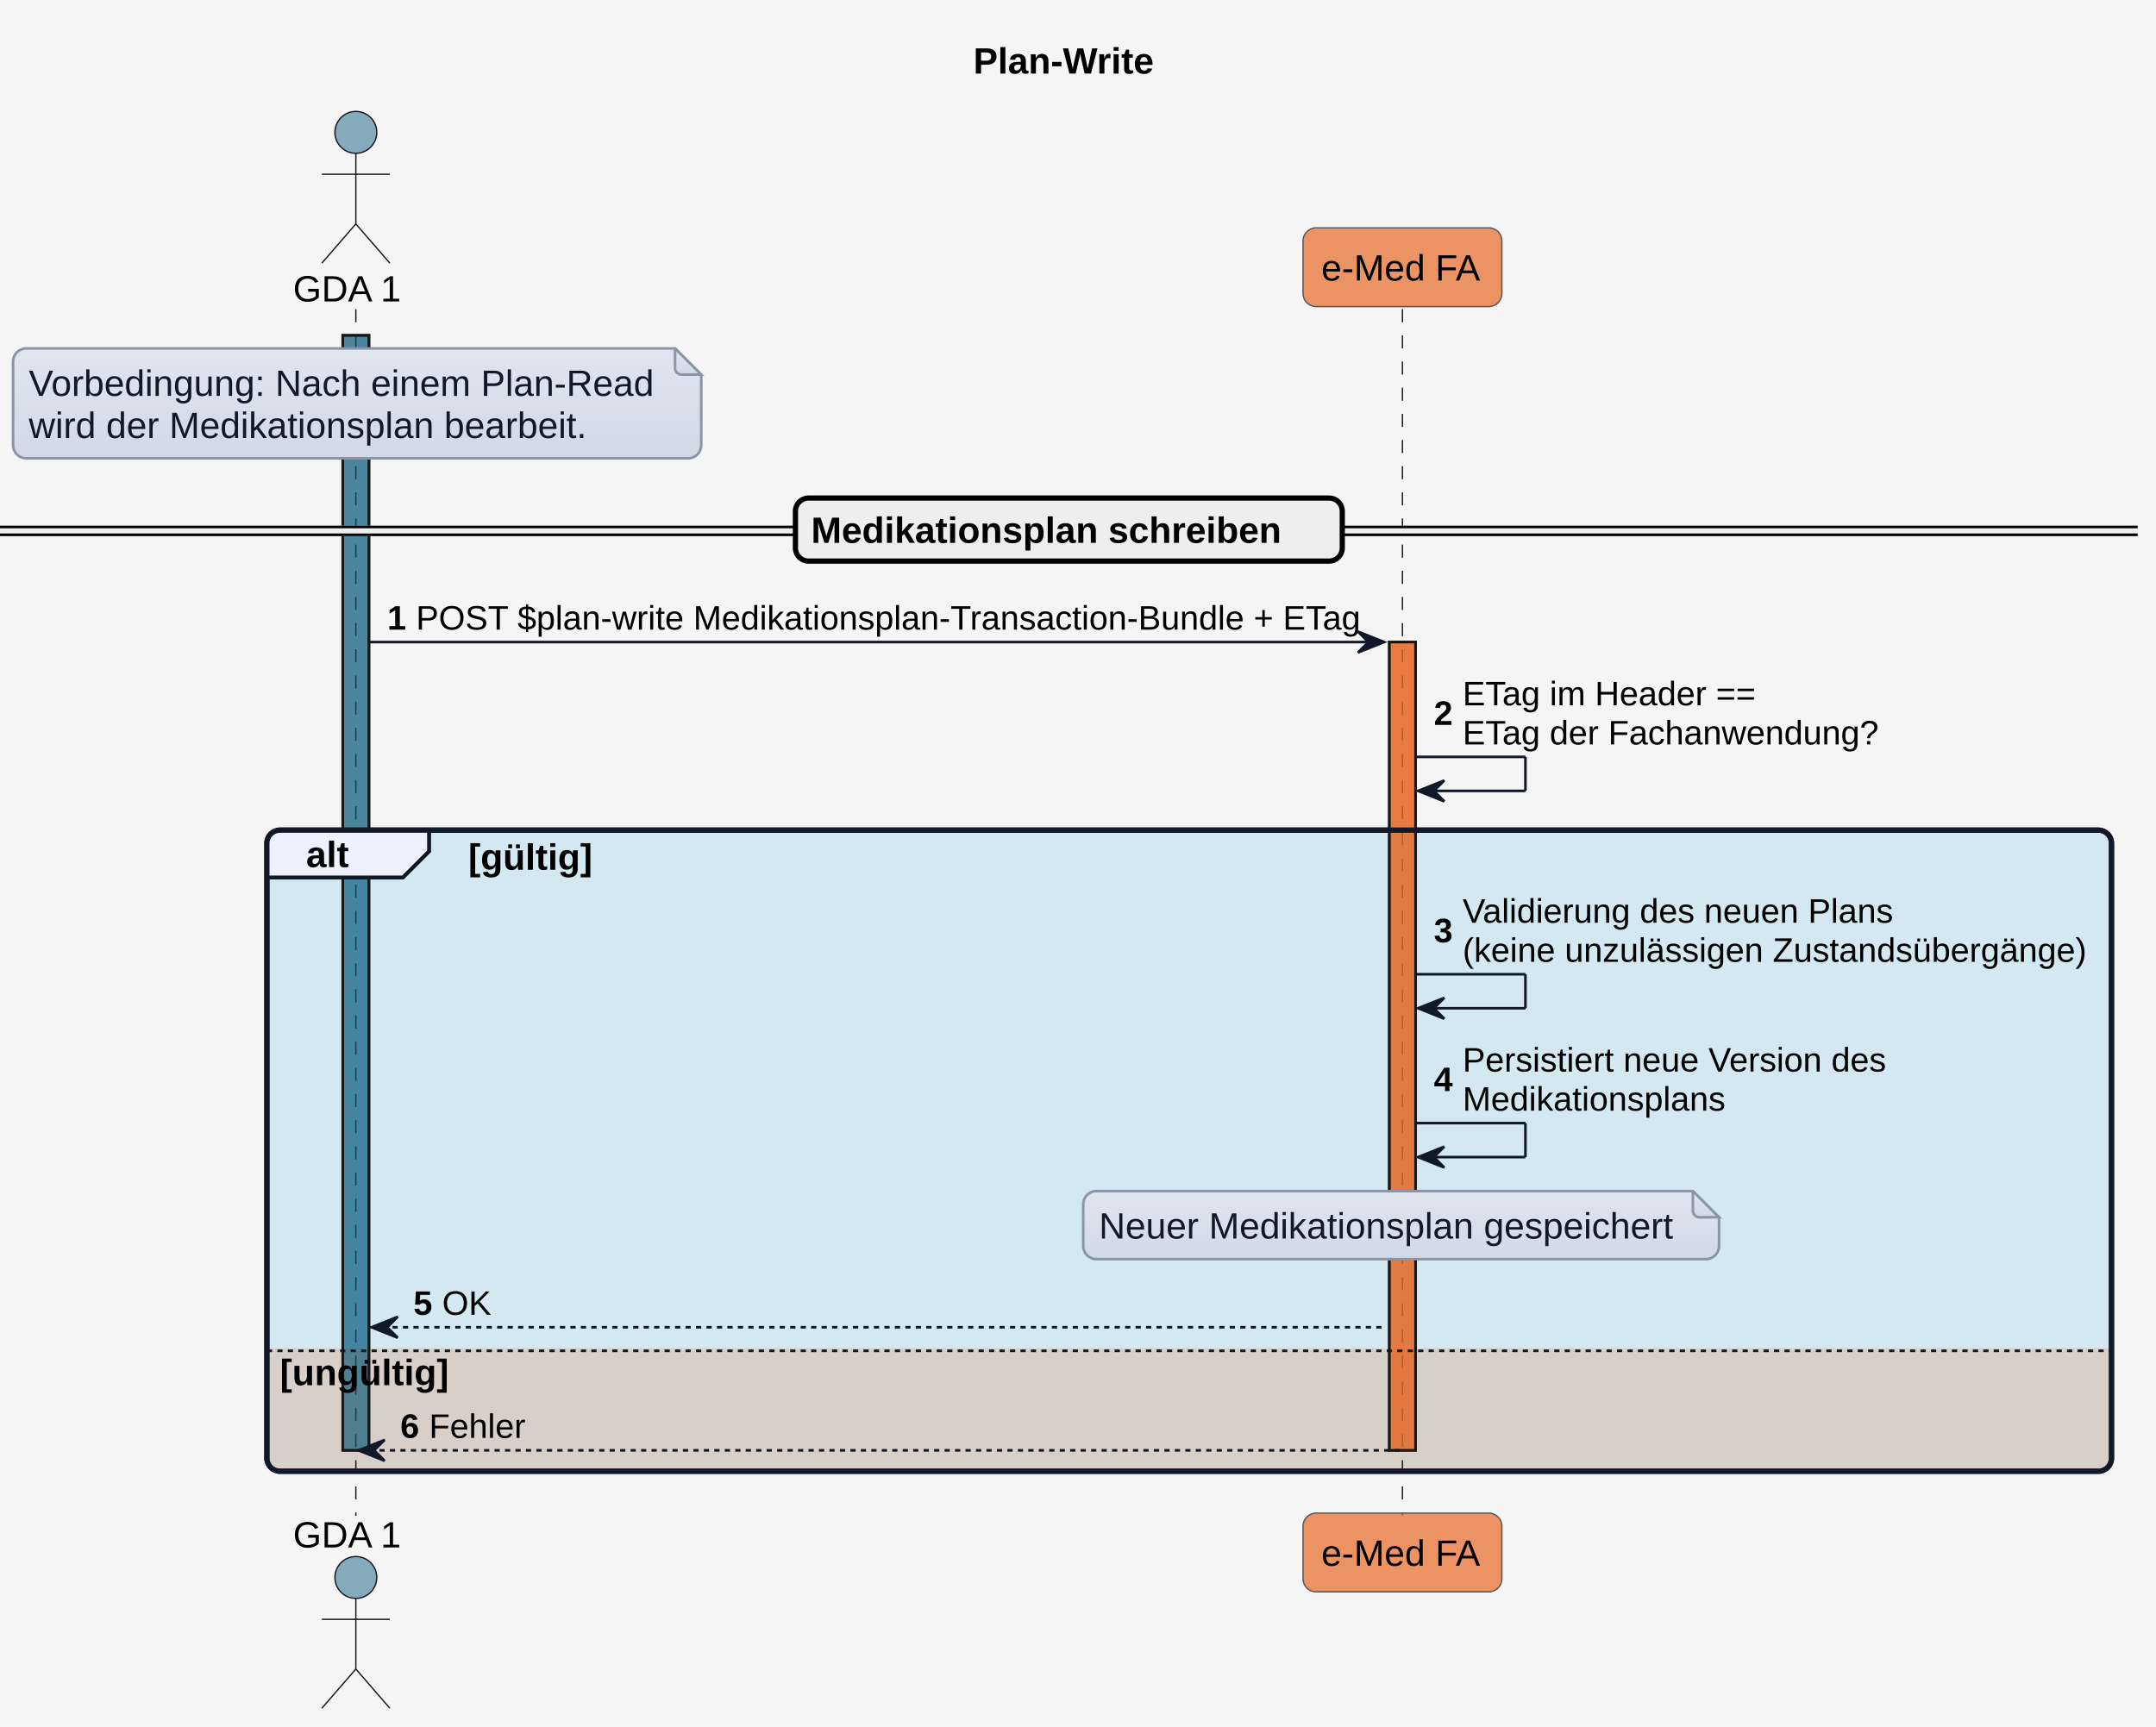
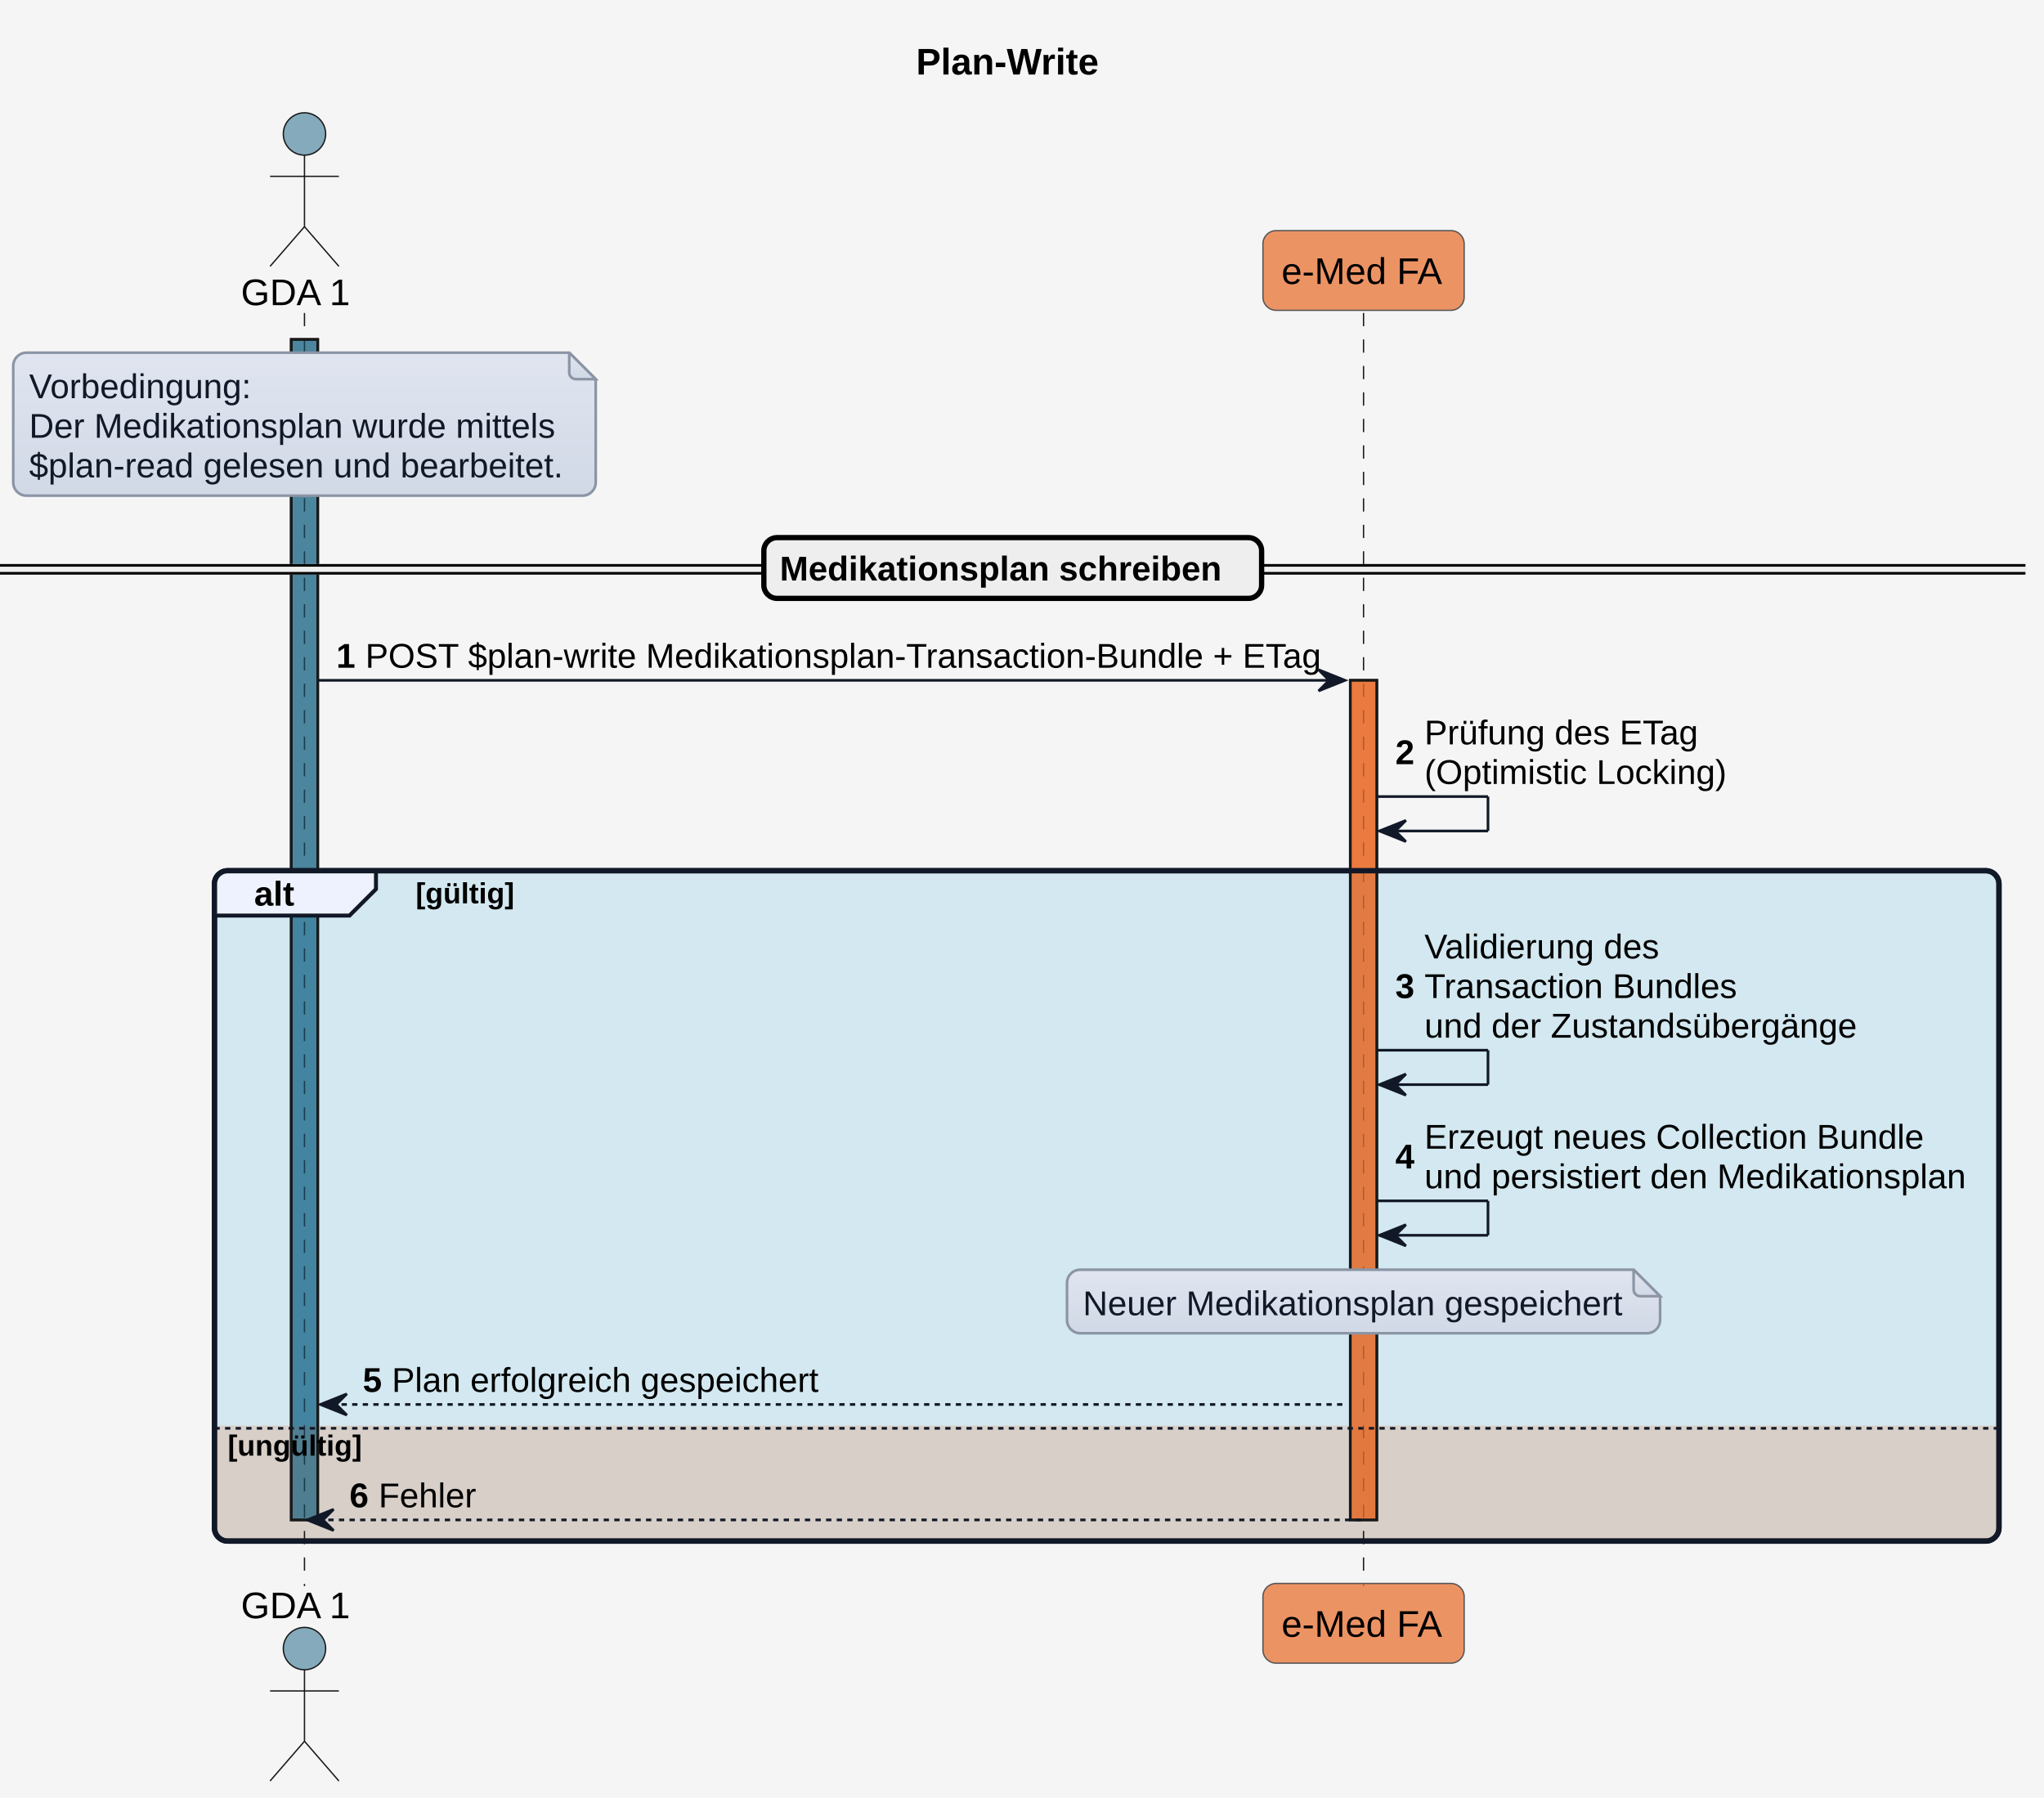
- <svg xmlns="http://www.w3.org/2000/svg" contentStyleType="text/css" height="660px" preserveAspectRatio="none" style="width:824px;height:660px;background:#F5F5F5;" version="1.1" viewBox="0 0 824 660" width="824px" zoomAndPan="magnify">
+ <svg xmlns="http://www.w3.org/2000/svg" contentStyleType="text/css" height="679px" preserveAspectRatio="none" style="width:772px;height:679px;background:#F5F5F5;" version="1.1" viewBox="0 0 772 679" width="772px" zoomAndPan="magnify">
  <defs>
-     <linearGradient id="gnbds5j03f1fr0" x1="50%" x2="50%" y1="0%" y2="100%">
+     <linearGradient id="gc09yk4wtd5qx0" x1="50%" x2="50%" y1="0%" y2="100%">
      <stop offset="0%" stop-color="#E0E5F0" />
      <stop offset="100%" stop-color="#D1D9E6" />
    </linearGradient>
  </defs>
  <g>
-     <rect fill="#F5F5F5" height="660" style="stroke:none;stroke-width:1.0;" width="824" x="0" y="0" />
-     <text fill="#000000" font-family="Arial" font-size="14" font-weight="bold" lengthAdjust="spacing" textLength="72" x="372" y="28.132">Plan-Write</text>
-     <rect fill="#156082" fill-opacity="0.502" height="426.229" style="stroke:#181818;stroke-width:1.0;" width="10" x="131" y="128.197" />
-     <rect fill="#E97232" fill-opacity="0.741" height="308.984" style="stroke:#181818;stroke-width:1.0;" width="10" x="531" y="245.442" />
-     <rect fill="#0F9ED5" fill-opacity="0.145" height="245.087" rx="5" ry="5" style="stroke:#111827;stroke-width:2.0;" width="705" x="102" y="317.339" />
-     <path d="M102,515.379 L807,515.379 L807,557.426 A5,5 0 0 1 802,562.426 L107,562.426 A5,5 0 0 1 102,557.426 L102,515.379 " fill="#E97132" fill-opacity="0.208" style="stroke:none;stroke-width:1.0;" />
-     <line style="stroke:#181818;stroke-width:0.5;stroke-dasharray:5.0,5.0;" x1="136" x2="136" y1="118.197" y2="579.426" />
-     <line style="stroke:#181818;stroke-width:0.5;stroke-dasharray:5.0,5.0;" x1="536" x2="536" y1="118.197" y2="579.426" />
-     <text fill="#000000" font-family="Arial" font-size="14" lengthAdjust="spacing" textLength="42" x="112" y="115.231">GDA 1</text>
-     <ellipse cx="136" cy="50.599" fill="#156082" fill-opacity="0.502" rx="8" ry="8" style="stroke:#181818;stroke-width:0.5;" />
-     <path d="M136,58.599 L136,85.599 M123,66.599 L149,66.599 M136,85.599 L123,100.599 M136,85.599 L149,100.599 " fill="none" style="stroke:#181818;stroke-width:0.5;" />
-     <text fill="#000000" font-family="Arial" font-size="14" lengthAdjust="spacing" textLength="42" x="112" y="591.558">GDA 1</text>
-     <ellipse cx="136" cy="603.025" fill="#156082" fill-opacity="0.502" rx="8" ry="8" style="stroke:#181818;stroke-width:0.5;" />
-     <path d="M136,611.025 L136,638.025 M123,619.025 L149,619.025 M136,638.025 L123,653.025 M136,638.025 L149,653.025 " fill="none" style="stroke:#181818;stroke-width:0.5;" />
-     <rect fill="#E97232" fill-opacity="0.741" height="30.099" rx="5" ry="5" style="stroke:#555555;stroke-width:0.5;" width="76" x="498" y="87.099" />
-     <text fill="#000000" font-family="Arial" font-size="14" lengthAdjust="spacing" textLength="62" x="505" y="107.231">e-Med FA</text>
-     <rect fill="#E97232" fill-opacity="0.741" height="30.099" rx="5" ry="5" style="stroke:#555555;stroke-width:0.5;" width="76" x="498" y="578.426" />
-     <text fill="#000000" font-family="Arial" font-size="14" lengthAdjust="spacing" textLength="62" x="505" y="598.558">e-Med FA</text>
-     <rect fill="#156082" fill-opacity="0.502" height="426.229" style="stroke:#181818;stroke-width:1.0;" width="10" x="131" y="128.197" />
-     <rect fill="#E97232" fill-opacity="0.741" height="308.984" style="stroke:#181818;stroke-width:1.0;" width="10" x="531" y="245.442" />
-     <path d="M5,138.197 L5,170.197 A5,5 0 0 0 10,175.197 L263,175.197 A5,5 0 0 0 268,170.197 L268,143.197 L258,133.197 L10,133.197 A5,5 0 0 0 5,138.197 " fill="url(#gnbds5j03f1fr0)" style="stroke:#8B95A5;stroke-width:1.0;" />
-     <path d="M258,133.197 L258,140.697 A2.5,2.5 0 0 0 260.5,143.197 L268,143.197 L258,133.197 " fill="url(#gnbds5j03f1fr0)" style="stroke:#8B95A5;stroke-width:1.0;" />
-     <text fill="#111827" font-family="Arial" font-size="14" lengthAdjust="spacing" textLength="242" x="11" y="151.329">Vorbedingung: Nach einem Plan-Read</text>
-     <text fill="#111827" font-family="Arial" font-size="14" lengthAdjust="spacing" textLength="216" x="11" y="167.428">wird der Medikationsplan bearbeit.</text>
-     <rect fill="#EEEEEE" height="3" rx="5" ry="5" style="stroke:#EEEEEE;stroke-width:1.0;" width="817" x="0" y="201.444" />
-     <line style="stroke:#000000;stroke-width:1.0;" x1="0" x2="817" y1="201.444" y2="201.444" />
-     <line style="stroke:#000000;stroke-width:1.0;" x1="0" x2="817" y1="204.444" y2="204.444" />
-     <rect fill="#EEEEEE" height="24.099" rx="5" ry="5" style="stroke:#000000;stroke-width:2.0;" width="209" x="304" y="190.394" />
-     <text fill="#000000" font-family="Arial" font-size="14" font-weight="bold" lengthAdjust="spacing" textLength="191" x="310" y="207.526">Medikationsplan schreiben</text>
-     <polygon fill="#111827" points="519,241.442,529,245.442,519,249.442,523,245.442" style="stroke:#111827;stroke-width:1.0;" />
-     <line style="stroke:#111827;stroke-width:1.0;" x1="141" x2="525" y1="245.442" y2="245.442" />
-     <text fill="#000000" font-family="Arial" font-size="13" font-weight="bold" lengthAdjust="spacing" textLength="7" x="148" y="240.687">1</text>
-     <text fill="#000000" font-family="Arial" font-size="13" lengthAdjust="spacing" textLength="360" x="159" y="240.687">POST $plan-write Medikationsplan-Transaction-Bundle + ETag</text>
-     <line style="stroke:#111827;stroke-width:1.0;" x1="541" x2="583" y1="289.339" y2="289.339" />
-     <line style="stroke:#111827;stroke-width:1.0;" x1="583" x2="583" y1="289.339" y2="302.339" />
-     <line style="stroke:#111827;stroke-width:1.0;" x1="542" x2="583" y1="302.339" y2="302.339" />
-     <polygon fill="#111827" points="552,298.339,542,302.339,552,306.339,548,302.339" style="stroke:#111827;stroke-width:1.0;" />
-     <text fill="#000000" font-family="Arial" font-size="13" font-weight="bold" lengthAdjust="spacing" textLength="7" x="548" y="277.11">2</text>
-     <text fill="#000000" font-family="Arial" font-size="13" lengthAdjust="spacing" textLength="113" x="559" y="269.636">ETag im Header ==</text>
-     <text fill="#000000" font-family="Arial" font-size="13" lengthAdjust="spacing" textLength="157" x="559" y="284.584">ETag der Fachanwendung?</text>
-     <path d="M107,317.339 L164,317.339 L164,325.438 L154,335.438 L102,335.438 L102,322.339 A5,5 0 0 1 107,317.339 " fill="#EEF2FF" style="stroke:#111827;stroke-width:1.5;" />
-     <rect fill="none" height="245.087" rx="5" ry="5" style="stroke:#111827;stroke-width:2.0;" width="705" x="102" y="317.339" />
-     <text fill="#000000" font-family="Arial" font-size="14" font-weight="bold" lengthAdjust="spacing" textLength="17" x="117" y="331.471">alt</text>
-     <text fill="#000000" font-family="Arial" font-size="14" font-weight="bold" lengthAdjust="spacing" textLength="50" x="179" y="332.471">[gültig]</text>
-     <line style="stroke:#111827;stroke-width:1.0;" x1="541" x2="583" y1="372.434" y2="372.434" />
-     <line style="stroke:#111827;stroke-width:1.0;" x1="583" x2="583" y1="372.434" y2="385.434" />
-     <line style="stroke:#111827;stroke-width:1.0;" x1="542" x2="583" y1="385.434" y2="385.434" />
-     <polygon fill="#111827" points="552,381.434,542,385.434,552,389.434,548,385.434" style="stroke:#111827;stroke-width:1.0;" />
-     <text fill="#000000" font-family="Arial" font-size="13" font-weight="bold" lengthAdjust="spacing" textLength="7" x="548" y="360.205">3</text>
-     <text fill="#000000" font-family="Arial" font-size="13" lengthAdjust="spacing" textLength="165" x="559" y="352.731">Validierung des neuen Plans</text>
-     <text fill="#000000" font-family="Arial" font-size="13" lengthAdjust="spacing" textLength="236" x="559" y="367.679">(keine unzulässigen Zustandsübergänge)</text>
-     <line style="stroke:#111827;stroke-width:1.0;" x1="541" x2="583" y1="429.332" y2="429.332" />
-     <line style="stroke:#111827;stroke-width:1.0;" x1="583" x2="583" y1="429.332" y2="442.332" />
-     <line style="stroke:#111827;stroke-width:1.0;" x1="542" x2="583" y1="442.332" y2="442.332" />
-     <polygon fill="#111827" points="552,438.332,542,442.332,552,446.332,548,442.332" style="stroke:#111827;stroke-width:1.0;" />
-     <text fill="#000000" font-family="Arial" font-size="13" font-weight="bold" lengthAdjust="spacing" textLength="7" x="548" y="417.102">4</text>
-     <text fill="#000000" font-family="Arial" font-size="13" lengthAdjust="spacing" textLength="164" x="559" y="409.628">Persistiert neue Version des</text>
-     <text fill="#000000" font-family="Arial" font-size="13" lengthAdjust="spacing" textLength="101" x="559" y="424.577">Medikationsplans</text>
-     <path d="M414,460.332 L414,476.332 A5,5 0 0 0 419,481.332 L652,481.332 A5,5 0 0 0 657,476.332 L657,465.332 L647,455.332 L419,455.332 A5,5 0 0 0 414,460.332 " fill="url(#gnbds5j03f1fr0)" style="stroke:#8B95A5;stroke-width:1.0;" />
-     <path d="M647,455.332 L647,462.832 A2.5,2.5 0 0 0 649.5,465.332 L657,465.332 L647,455.332 " fill="url(#gnbds5j03f1fr0)" style="stroke:#8B95A5;stroke-width:1.0;" />
-     <text fill="#111827" font-family="Arial" font-size="14" lengthAdjust="spacing" textLength="222" x="420" y="473.463">Neuer Medikationsplan gespeichert</text>
-     <polygon fill="#111827" points="152,503.379,142,507.379,152,511.379,148,507.379" style="stroke:#111827;stroke-width:1.0;" />
-     <line style="stroke:#111827;stroke-width:1.0;stroke-dasharray:2.0,2.0;" x1="146" x2="530" y1="507.379" y2="507.379" />
-     <text fill="#000000" font-family="Arial" font-size="13" font-weight="bold" lengthAdjust="spacing" textLength="7" x="158" y="502.624">5</text>
-     <text fill="#000000" font-family="Arial" font-size="13" lengthAdjust="spacing" textLength="19" x="169" y="502.624">OK</text>
-     <line style="stroke:#111827;stroke-width:1.0;stroke-dasharray:2.0,2.0;" x1="102" x2="807" y1="516.379" y2="516.379" />
-     <text fill="#000000" font-family="Arial" font-size="14" font-weight="bold" lengthAdjust="spacing" textLength="68" x="107" y="529.511">[ungültig]</text>
-     <polygon fill="#111827" points="147,550.426,137,554.426,147,558.426,143,554.426" style="stroke:#111827;stroke-width:1.0;" />
-     <line style="stroke:#111827;stroke-width:1.0;stroke-dasharray:2.0,2.0;" x1="141" x2="535" y1="554.426" y2="554.426" />
-     <text fill="#000000" font-family="Arial" font-size="13" font-weight="bold" lengthAdjust="spacing" textLength="7" x="153" y="549.671">6</text>
-     <text fill="#000000" font-family="Arial" font-size="13" lengthAdjust="spacing" textLength="36" x="164" y="549.671">Fehler</text>
+     <rect fill="#F5F5F5" height="679" style="stroke:none;stroke-width:1.0;" width="772" x="0" y="0" />
+     <text fill="#000000" font-family="Arial" font-size="14" font-weight="bold" lengthAdjust="spacing" textLength="72" x="346" y="28.132">Plan-Write</text>
+     <rect fill="#156082" fill-opacity="0.502" height="445.829" style="stroke:#181818;stroke-width:1.0;" width="10" x="110" y="128.197" />
+     <rect fill="#E97232" fill-opacity="0.741" height="317.085" style="stroke:#181818;stroke-width:1.0;" width="10" x="510" y="256.941" />
+     <rect fill="#0F9ED5" fill-opacity="0.145" height="253.188" rx="5" ry="5" style="stroke:#111827;stroke-width:2.0;" width="674" x="81" y="328.838" />
+     <path d="M81,538.428 L755,538.428 L755,577.026 A5,5 0 0 1 750,582.026 L86,582.026 A5,5 0 0 1 81,577.026 L81,538.428 " fill="#E97132" fill-opacity="0.208" style="stroke:none;stroke-width:1.0;" />
+     <line style="stroke:#181818;stroke-width:0.5;stroke-dasharray:5.0,5.0;" x1="115" x2="115" y1="118.197" y2="599.026" />
+     <line style="stroke:#181818;stroke-width:0.5;stroke-dasharray:5.0,5.0;" x1="515" x2="515" y1="118.197" y2="599.026" />
+     <text fill="#000000" font-family="Arial" font-size="14" lengthAdjust="spacing" textLength="42" x="91" y="115.231">GDA 1</text>
+     <ellipse cx="115" cy="50.599" fill="#156082" fill-opacity="0.502" rx="8" ry="8" style="stroke:#181818;stroke-width:0.5;" />
+     <path d="M115,58.599 L115,85.599 M102,66.599 L128,66.599 M115,85.599 L102,100.599 M115,85.599 L128,100.599 " fill="none" style="stroke:#181818;stroke-width:0.5;" />
+     <text fill="#000000" font-family="Arial" font-size="14" lengthAdjust="spacing" textLength="42" x="91" y="611.158">GDA 1</text>
+     <ellipse cx="115" cy="622.625" fill="#156082" fill-opacity="0.502" rx="8" ry="8" style="stroke:#181818;stroke-width:0.5;" />
+     <path d="M115,630.625 L115,657.625 M102,638.625 L128,638.625 M115,657.625 L102,672.625 M115,657.625 L128,672.625 " fill="none" style="stroke:#181818;stroke-width:0.5;" />
+     <rect fill="#E97232" fill-opacity="0.741" height="30.099" rx="5" ry="5" style="stroke:#555555;stroke-width:0.5;" width="76" x="477" y="87.099" />
+     <text fill="#000000" font-family="Arial" font-size="14" lengthAdjust="spacing" textLength="62" x="484" y="107.231">e-Med FA</text>
+     <rect fill="#E97232" fill-opacity="0.741" height="30.099" rx="5" ry="5" style="stroke:#555555;stroke-width:0.5;" width="76" x="477" y="598.026" />
+     <text fill="#000000" font-family="Arial" font-size="14" lengthAdjust="spacing" textLength="62" x="484" y="618.158">e-Med FA</text>
+     <rect fill="#156082" fill-opacity="0.502" height="445.829" style="stroke:#181818;stroke-width:1.0;" width="10" x="110" y="128.197" />
+     <rect fill="#E97232" fill-opacity="0.741" height="317.085" style="stroke:#181818;stroke-width:1.0;" width="10" x="510" y="256.941" />
+     <path d="M5,138.197 L5,182.197 A5,5 0 0 0 10,187.197 L220,187.197 A5,5 0 0 0 225,182.197 L225,143.197 L215,133.197 L10,133.197 A5,5 0 0 0 5,138.197 " fill="url(#gc09yk4wtd5qx0)" style="stroke:#8B95A5;stroke-width:1.0;" />
+     <path d="M215,133.197 L215,140.697 A2.5,2.5 0 0 0 217.5,143.197 L225,143.197 L215,133.197 " fill="url(#gc09yk4wtd5qx0)" style="stroke:#8B95A5;stroke-width:1.0;" />
+     <text fill="#111827" font-family="Arial" font-size="13" lengthAdjust="spacing" textLength="83" x="11" y="150.391">Vorbedingung:</text>
+     <text fill="#111827" font-family="Arial" font-size="13" lengthAdjust="spacing" textLength="199" x="11" y="165.34">Der Medikationsplan wurde mittels</text>
+     <text fill="#111827" font-family="Arial" font-size="13" lengthAdjust="spacing" textLength="199" x="11" y="180.289">$plan-read gelesen und bearbeitet.</text>
+     <rect fill="#EEEEEE" height="3" rx="5" ry="5" style="stroke:#EEEEEE;stroke-width:1.0;" width="765" x="0" y="213.518" />
+     <line style="stroke:#000000;stroke-width:1.0;" x1="0" x2="765" y1="213.518" y2="213.518" />
+     <line style="stroke:#000000;stroke-width:1.0;" x1="0" x2="765" y1="216.518" y2="216.518" />
+     <rect fill="#EEEEEE" height="22.949" rx="5" ry="5" style="stroke:#000000;stroke-width:2.0;" width="188" x="288.5" y="203.043" />
+     <text fill="#000000" font-family="Arial" font-size="13" font-weight="bold" lengthAdjust="spacing" textLength="170" x="294.5" y="219.237">Medikationsplan schreiben</text>
+     <polygon fill="#111827" points="498,252.941,508,256.941,498,260.941,502,256.941" style="stroke:#111827;stroke-width:1.0;" />
+     <line style="stroke:#111827;stroke-width:1.0;" x1="120" x2="504" y1="256.941" y2="256.941" />
+     <text fill="#000000" font-family="Arial" font-size="13" font-weight="bold" lengthAdjust="spacing" textLength="7" x="127" y="252.186">1</text>
+     <text fill="#000000" font-family="Arial" font-size="13" lengthAdjust="spacing" textLength="360" x="138" y="252.186">POST $plan-write Medikationsplan-Transaction-Bundle + ETag</text>
+     <line style="stroke:#111827;stroke-width:1.0;" x1="520" x2="562" y1="300.838" y2="300.838" />
+     <line style="stroke:#111827;stroke-width:1.0;" x1="562" x2="562" y1="300.838" y2="313.838" />
+     <line style="stroke:#111827;stroke-width:1.0;" x1="521" x2="562" y1="313.838" y2="313.838" />
+     <polygon fill="#111827" points="531,309.838,521,313.838,531,317.838,527,313.838" style="stroke:#111827;stroke-width:1.0;" />
+     <text fill="#000000" font-family="Arial" font-size="13" font-weight="bold" lengthAdjust="spacing" textLength="7" x="527" y="288.609">2</text>
+     <text fill="#000000" font-family="Arial" font-size="13" lengthAdjust="spacing" textLength="103" x="538" y="281.135">Prüfung des ETag</text>
+     <text fill="#000000" font-family="Arial" font-size="13" lengthAdjust="spacing" textLength="116" x="538" y="296.084">(Optimistic Locking)</text>
+     <path d="M86,328.838 L142,328.838 L142,335.787 L132,345.787 L81,345.787 L81,333.838 A5,5 0 0 1 86,328.838 " fill="#EEF2FF" style="stroke:#111827;stroke-width:1.5;" />
+     <rect fill="none" height="253.188" rx="5" ry="5" style="stroke:#111827;stroke-width:2.0;" width="674" x="81" y="328.838" />
+     <text fill="#000000" font-family="Arial" font-size="13" font-weight="bold" lengthAdjust="spacing" textLength="16" x="96" y="342.032">alt</text>
+     <text fill="#000000" font-family="Arial" font-size="11" font-weight="bold" lengthAdjust="spacing" textLength="39" x="157" y="341.156">[gültig]</text>
+     <line style="stroke:#111827;stroke-width:1.0;" x1="520" x2="562" y1="396.633" y2="396.633" />
+     <line style="stroke:#111827;stroke-width:1.0;" x1="562" x2="562" y1="396.633" y2="409.633" />
+     <line style="stroke:#111827;stroke-width:1.0;" x1="521" x2="562" y1="409.633" y2="409.633" />
+     <polygon fill="#111827" points="531,405.633,521,409.633,531,413.633,527,409.633" style="stroke:#111827;stroke-width:1.0;" />
+     <text fill="#000000" font-family="Arial" font-size="13" font-weight="bold" lengthAdjust="spacing" textLength="7" x="527" y="376.93">3</text>
+     <text fill="#000000" font-family="Arial" font-size="13" lengthAdjust="spacing" textLength="89" x="538" y="361.981">Validierung des</text>
+     <text fill="#000000" font-family="Arial" font-size="13" lengthAdjust="spacing" textLength="118" x="538" y="376.93">Transaction Bundles</text>
+     <text fill="#000000" font-family="Arial" font-size="13" lengthAdjust="spacing" textLength="160" x="538" y="391.878">und der Zustandsübergänge</text>
+     <line style="stroke:#111827;stroke-width:1.0;" x1="520" x2="562" y1="453.531" y2="453.531" />
+     <line style="stroke:#111827;stroke-width:1.0;" x1="562" x2="562" y1="453.531" y2="466.531" />
+     <line style="stroke:#111827;stroke-width:1.0;" x1="521" x2="562" y1="466.531" y2="466.531" />
+     <polygon fill="#111827" points="531,462.531,521,466.531,531,470.531,527,466.531" style="stroke:#111827;stroke-width:1.0;" />
+     <text fill="#000000" font-family="Arial" font-size="13" font-weight="bold" lengthAdjust="spacing" textLength="7" x="527" y="441.301">4</text>
+     <text fill="#000000" font-family="Arial" font-size="13" lengthAdjust="spacing" textLength="189" x="538" y="433.827">Erzeugt neues Collection Bundle</text>
+     <text fill="#000000" font-family="Arial" font-size="13" lengthAdjust="spacing" textLength="205" x="538" y="448.776">und persistiert den Medikationsplan</text>
+     <path d="M403,484.531 L403,498.531 A5,5 0 0 0 408,503.531 L622,503.531 A5,5 0 0 0 627,498.531 L627,489.531 L617,479.531 L408,479.531 A5,5 0 0 0 403,484.531 " fill="url(#gc09yk4wtd5qx0)" style="stroke:#8B95A5;stroke-width:1.0;" />
+     <path d="M617,479.531 L617,487.031 A2.5,2.5 0 0 0 619.5,489.531 L627,489.531 L617,479.531 " fill="url(#gc09yk4wtd5qx0)" style="stroke:#8B95A5;stroke-width:1.0;" />
+     <text fill="#111827" font-family="Arial" font-size="13" lengthAdjust="spacing" textLength="203" x="409" y="496.725">Neuer Medikationsplan gespeichert</text>
+     <polygon fill="#111827" points="131,526.428,121,530.428,131,534.428,127,530.428" style="stroke:#111827;stroke-width:1.0;" />
+     <line style="stroke:#111827;stroke-width:1.0;stroke-dasharray:2.0,2.0;" x1="125" x2="509" y1="530.428" y2="530.428" />
+     <text fill="#000000" font-family="Arial" font-size="13" font-weight="bold" lengthAdjust="spacing" textLength="7" x="137" y="525.673">5</text>
+     <text fill="#000000" font-family="Arial" font-size="13" lengthAdjust="spacing" textLength="160" x="148" y="525.673">Plan erfolgreich gespeichert</text>
+     <line style="stroke:#111827;stroke-width:1.0;stroke-dasharray:2.0,2.0;" x1="81" x2="755" y1="539.428" y2="539.428" />
+     <text fill="#000000" font-family="Arial" font-size="11" font-weight="bold" lengthAdjust="spacing" textLength="53" x="86" y="549.746">[ungültig]</text>
+     <polygon fill="#111827" points="126,570.026,116,574.026,126,578.026,122,574.026" style="stroke:#111827;stroke-width:1.0;" />
+     <line style="stroke:#111827;stroke-width:1.0;stroke-dasharray:2.0,2.0;" x1="120" x2="514" y1="574.026" y2="574.026" />
+     <text fill="#000000" font-family="Arial" font-size="13" font-weight="bold" lengthAdjust="spacing" textLength="7" x="132" y="569.271">6</text>
+     <text fill="#000000" font-family="Arial" font-size="13" lengthAdjust="spacing" textLength="36" x="143" y="569.271">Fehler</text>
  </g>
</svg>
